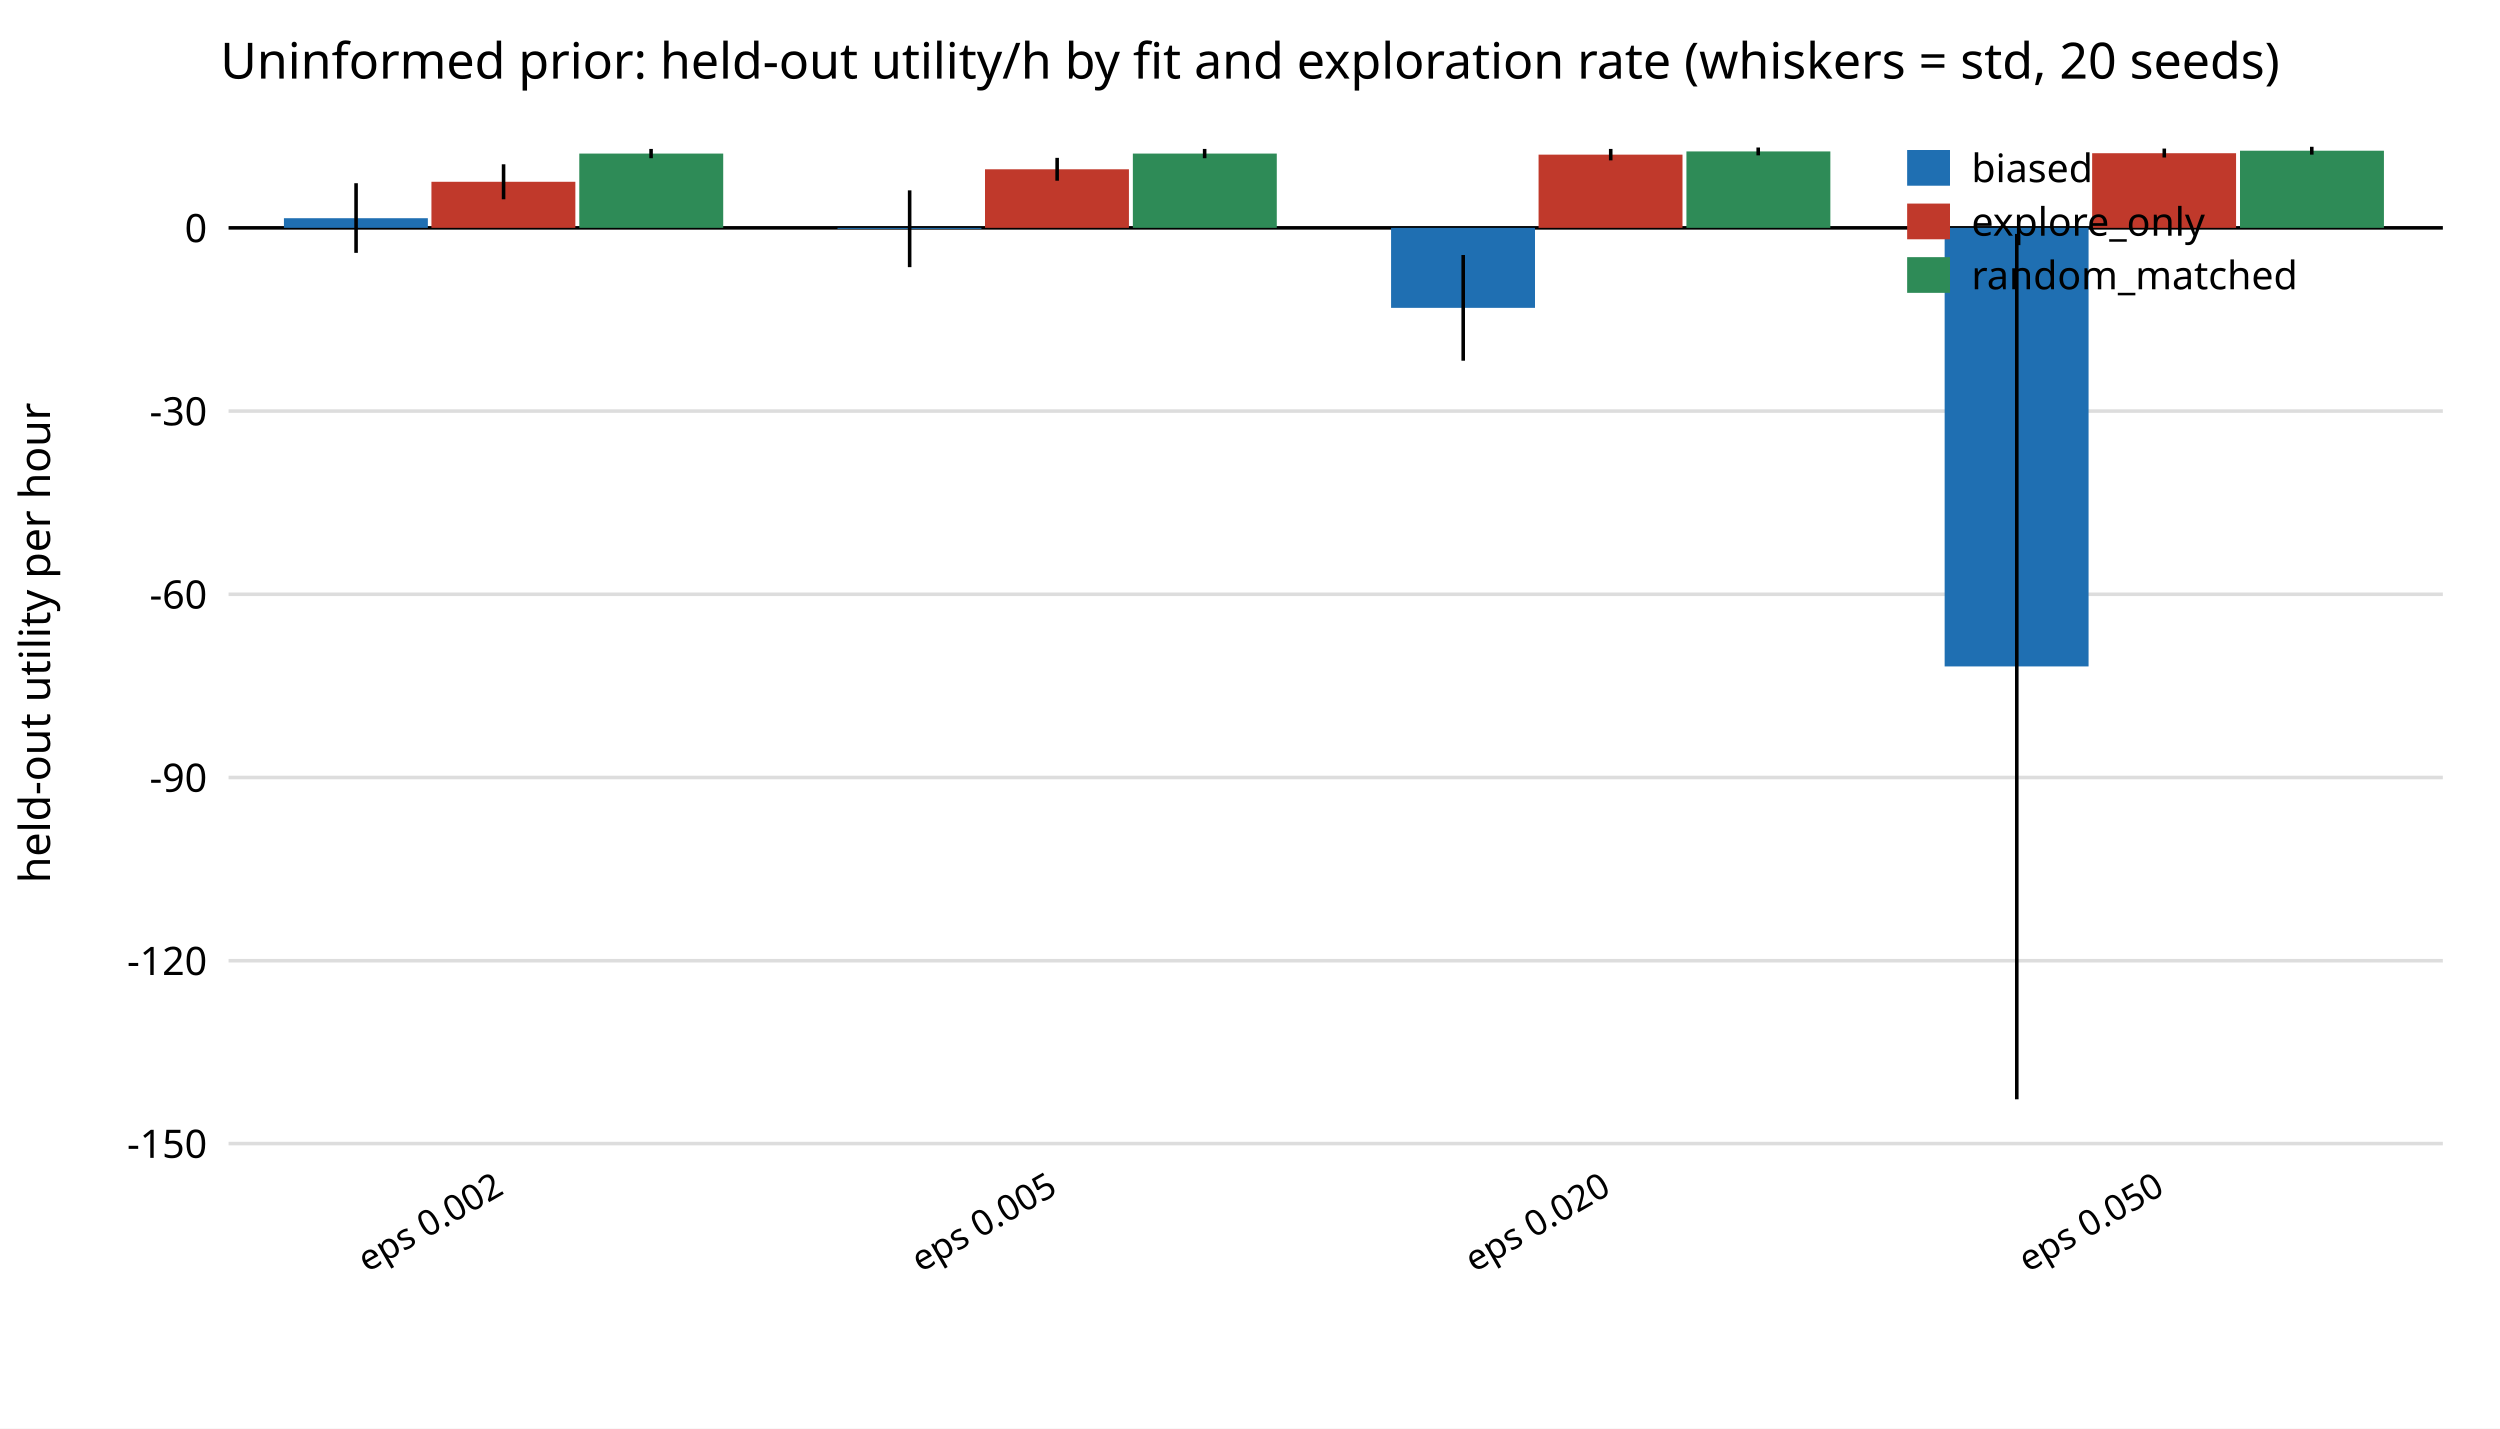
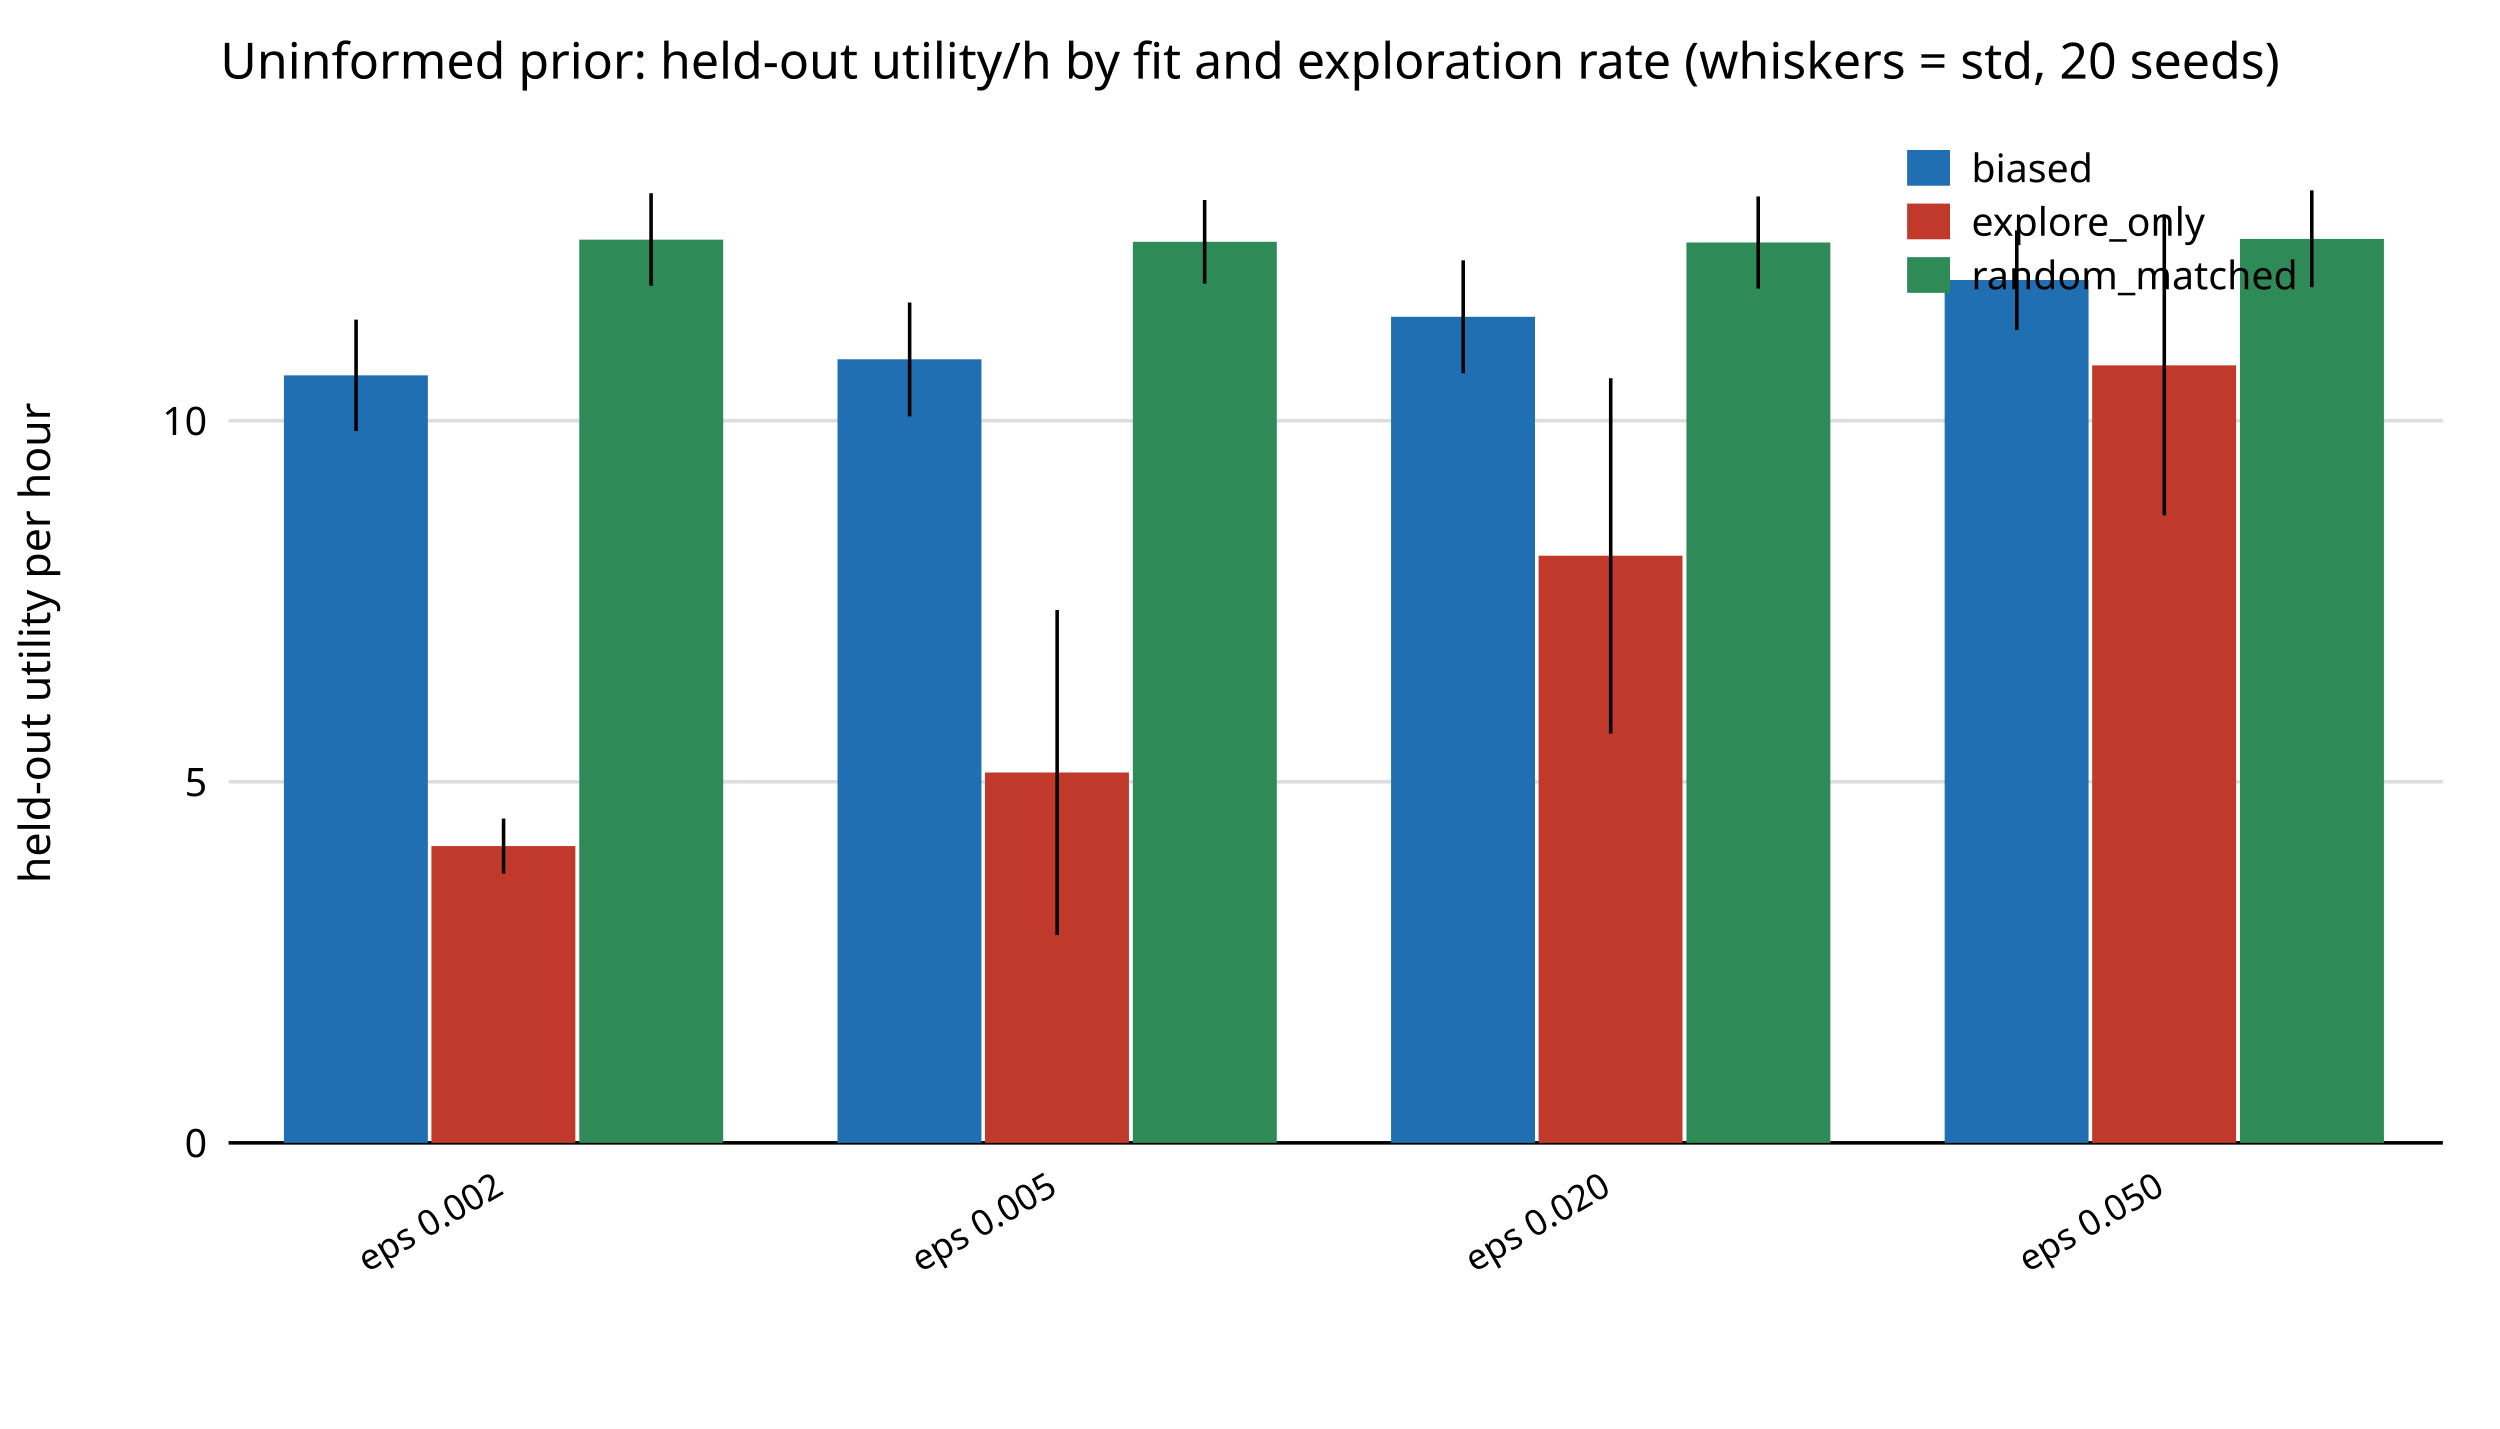
<svg xmlns="http://www.w3.org/2000/svg" viewBox="0 0 700 400" role="img" aria-label="Grouped bars of held-out utility per hour for the biased, explore-only and random-matched fits at four exploration rates">
  <rect width="700" height="400" fill="#fff" />
  <text x="350.0" y="22" text-anchor="middle" font-family="sans-serif" font-size="14">Uninformed prior: held-out utility/h by fit and exploration rate (whiskers = std, 20 seeds)</text>
-   <line x1="64" x2="684" y1="320.2" y2="320.2" stroke="#ddd" />
-   <text x="58" y="324.2" text-anchor="end" font-family="sans-serif" font-size="11">-150</text>
-   <line x1="64" x2="684" y1="269.0" y2="269.0" stroke="#ddd" />
-   <text x="58" y="273.0" text-anchor="end" font-family="sans-serif" font-size="11">-120</text>
-   <line x1="64" x2="684" y1="217.7" y2="217.7" stroke="#ddd" />
-   <text x="58" y="221.7" text-anchor="end" font-family="sans-serif" font-size="11">-90</text>
-   <line x1="64" x2="684" y1="166.4" y2="166.4" stroke="#ddd" />
-   <text x="58" y="170.4" text-anchor="end" font-family="sans-serif" font-size="11">-60</text>
-   <line x1="64" x2="684" y1="115.1" y2="115.1" stroke="#ddd" />
-   <text x="58" y="119.1" text-anchor="end" font-family="sans-serif" font-size="11">-30</text>
-   <line x1="64" x2="684" y1="63.8" y2="63.8" stroke="#000" />
-   <text x="58" y="67.8" text-anchor="end" font-family="sans-serif" font-size="11">0</text>
+   <line x1="64" x2="684" y1="320.0" y2="320.0" stroke="#000" />
+   <text x="58" y="324.0" text-anchor="end" font-family="sans-serif" font-size="11">0</text>
+   <line x1="64" x2="684" y1="218.9" y2="218.9" stroke="#ddd" />
+   <text x="58" y="222.9" text-anchor="end" font-family="sans-serif" font-size="11">5</text>
+   <line x1="64" x2="684" y1="117.8" y2="117.8" stroke="#ddd" />
+   <text x="58" y="121.8" text-anchor="end" font-family="sans-serif" font-size="11">10</text>
  <text x="14" y="180.0" text-anchor="middle" font-family="sans-serif" font-size="12" transform="rotate(-90 14 180.0)">held-out utility per hour</text>
  <text x="141.5" y="334" text-anchor="end" font-family="sans-serif" font-size="10" transform="rotate(-30 141.5 334)">eps 0.002</text>
-   <rect x="79.5" y="61.1" width="40.3" height="2.7" fill="#1f6fb2" />
-   <line x1="99.7" x2="99.7" y1="70.8" y2="51.3" stroke="#000" stroke-width="1" />
-   <rect x="120.8" y="50.9" width="40.3" height="12.9" fill="#c0392b" />
-   <line x1="141.0" x2="141.0" y1="55.8" y2="46.0" stroke="#000" stroke-width="1" />
-   <rect x="162.2" y="43.0" width="40.3" height="20.8" fill="#2e8b57" />
-   <line x1="182.3" x2="182.3" y1="44.3" y2="41.7" stroke="#000" stroke-width="1" />
+   <rect x="79.5" y="105.1" width="40.3" height="214.9" fill="#1f6fb2" />
+   <line x1="99.7" x2="99.7" y1="120.7" y2="89.5" stroke="#000" stroke-width="1" />
+   <rect x="120.8" y="236.9" width="40.3" height="83.1" fill="#c0392b" />
+   <line x1="141.0" x2="141.0" y1="244.6" y2="229.2" stroke="#000" stroke-width="1" />
+   <rect x="162.2" y="67.1" width="40.3" height="252.9" fill="#2e8b57" />
+   <line x1="182.3" x2="182.3" y1="80.0" y2="54.1" stroke="#000" stroke-width="1" />
  <text x="296.5" y="334" text-anchor="end" font-family="sans-serif" font-size="10" transform="rotate(-30 296.5 334)">eps 0.005</text>
-   <rect x="234.5" y="63.8" width="40.3" height="0.3" fill="#1f6fb2" />
-   <line x1="254.7" x2="254.7" y1="74.8" y2="53.3" stroke="#000" stroke-width="1" />
-   <rect x="275.8" y="47.4" width="40.3" height="16.4" fill="#c0392b" />
-   <line x1="296.0" x2="296.0" y1="50.6" y2="44.2" stroke="#000" stroke-width="1" />
-   <rect x="317.2" y="43.0" width="40.3" height="20.8" fill="#2e8b57" />
-   <line x1="337.3" x2="337.3" y1="44.3" y2="41.7" stroke="#000" stroke-width="1" />
+   <rect x="234.5" y="100.6" width="40.3" height="219.4" fill="#1f6fb2" />
+   <line x1="254.7" x2="254.7" y1="116.6" y2="84.7" stroke="#000" stroke-width="1" />
+   <rect x="275.8" y="216.3" width="40.3" height="103.7" fill="#c0392b" />
+   <line x1="296.0" x2="296.0" y1="261.8" y2="170.8" stroke="#000" stroke-width="1" />
+   <rect x="317.2" y="67.7" width="40.3" height="252.3" fill="#2e8b57" />
+   <line x1="337.3" x2="337.3" y1="79.4" y2="56.0" stroke="#000" stroke-width="1" />
  <text x="451.5" y="334" text-anchor="end" font-family="sans-serif" font-size="10" transform="rotate(-30 451.5 334)">eps 0.020</text>
-   <rect x="389.5" y="63.8" width="40.3" height="22.4" fill="#1f6fb2" />
-   <line x1="409.7" x2="409.7" y1="101.0" y2="71.4" stroke="#000" stroke-width="1" />
-   <rect x="430.8" y="43.3" width="40.3" height="20.5" fill="#c0392b" />
-   <line x1="451.0" x2="451.0" y1="44.9" y2="41.7" stroke="#000" stroke-width="1" />
-   <rect x="472.2" y="42.4" width="40.3" height="21.4" fill="#2e8b57" />
-   <line x1="492.3" x2="492.3" y1="43.5" y2="41.3" stroke="#000" stroke-width="1" />
+   <rect x="389.5" y="88.7" width="40.3" height="231.3" fill="#1f6fb2" />
+   <line x1="409.7" x2="409.7" y1="104.5" y2="72.9" stroke="#000" stroke-width="1" />
+   <rect x="430.8" y="155.6" width="40.3" height="164.4" fill="#c0392b" />
+   <line x1="451.0" x2="451.0" y1="205.4" y2="105.9" stroke="#000" stroke-width="1" />
+   <rect x="472.2" y="67.9" width="40.3" height="252.1" fill="#2e8b57" />
+   <line x1="492.3" x2="492.3" y1="80.8" y2="55.0" stroke="#000" stroke-width="1" />
  <text x="606.5" y="334" text-anchor="end" font-family="sans-serif" font-size="10" transform="rotate(-30 606.5 334)">eps 0.050</text>
-   <rect x="544.5" y="63.8" width="40.3" height="122.8" fill="#1f6fb2" />
-   <line x1="564.7" x2="564.7" y1="307.8" y2="65.5" stroke="#000" stroke-width="1" />
-   <rect x="585.8" y="42.9" width="40.3" height="20.9" fill="#c0392b" />
-   <line x1="606.0" x2="606.0" y1="44.1" y2="41.6" stroke="#000" stroke-width="1" />
-   <rect x="627.2" y="42.2" width="40.3" height="21.6" fill="#2e8b57" />
-   <line x1="647.3" x2="647.3" y1="43.3" y2="41.1" stroke="#000" stroke-width="1" />
+   <rect x="544.5" y="78.4" width="40.3" height="241.6" fill="#1f6fb2" />
+   <line x1="564.7" x2="564.7" y1="92.4" y2="64.5" stroke="#000" stroke-width="1" />
+   <rect x="585.8" y="102.3" width="40.3" height="217.7" fill="#c0392b" />
+   <line x1="606.0" x2="606.0" y1="144.3" y2="60.2" stroke="#000" stroke-width="1" />
+   <rect x="627.2" y="66.9" width="40.3" height="253.1" fill="#2e8b57" />
+   <line x1="647.3" x2="647.3" y1="80.4" y2="53.3" stroke="#000" stroke-width="1" />
  <rect x="534" y="42" width="12" height="10" fill="#1f6fb2" />
  <text x="552" y="51" font-family="sans-serif" font-size="11">biased</text>
  <rect x="534" y="57" width="12" height="10" fill="#c0392b" />
  <text x="552" y="66" font-family="sans-serif" font-size="11">explore_only</text>
  <rect x="534" y="72" width="12" height="10" fill="#2e8b57" />
  <text x="552" y="81" font-family="sans-serif" font-size="11">random_matched</text>
</svg>
